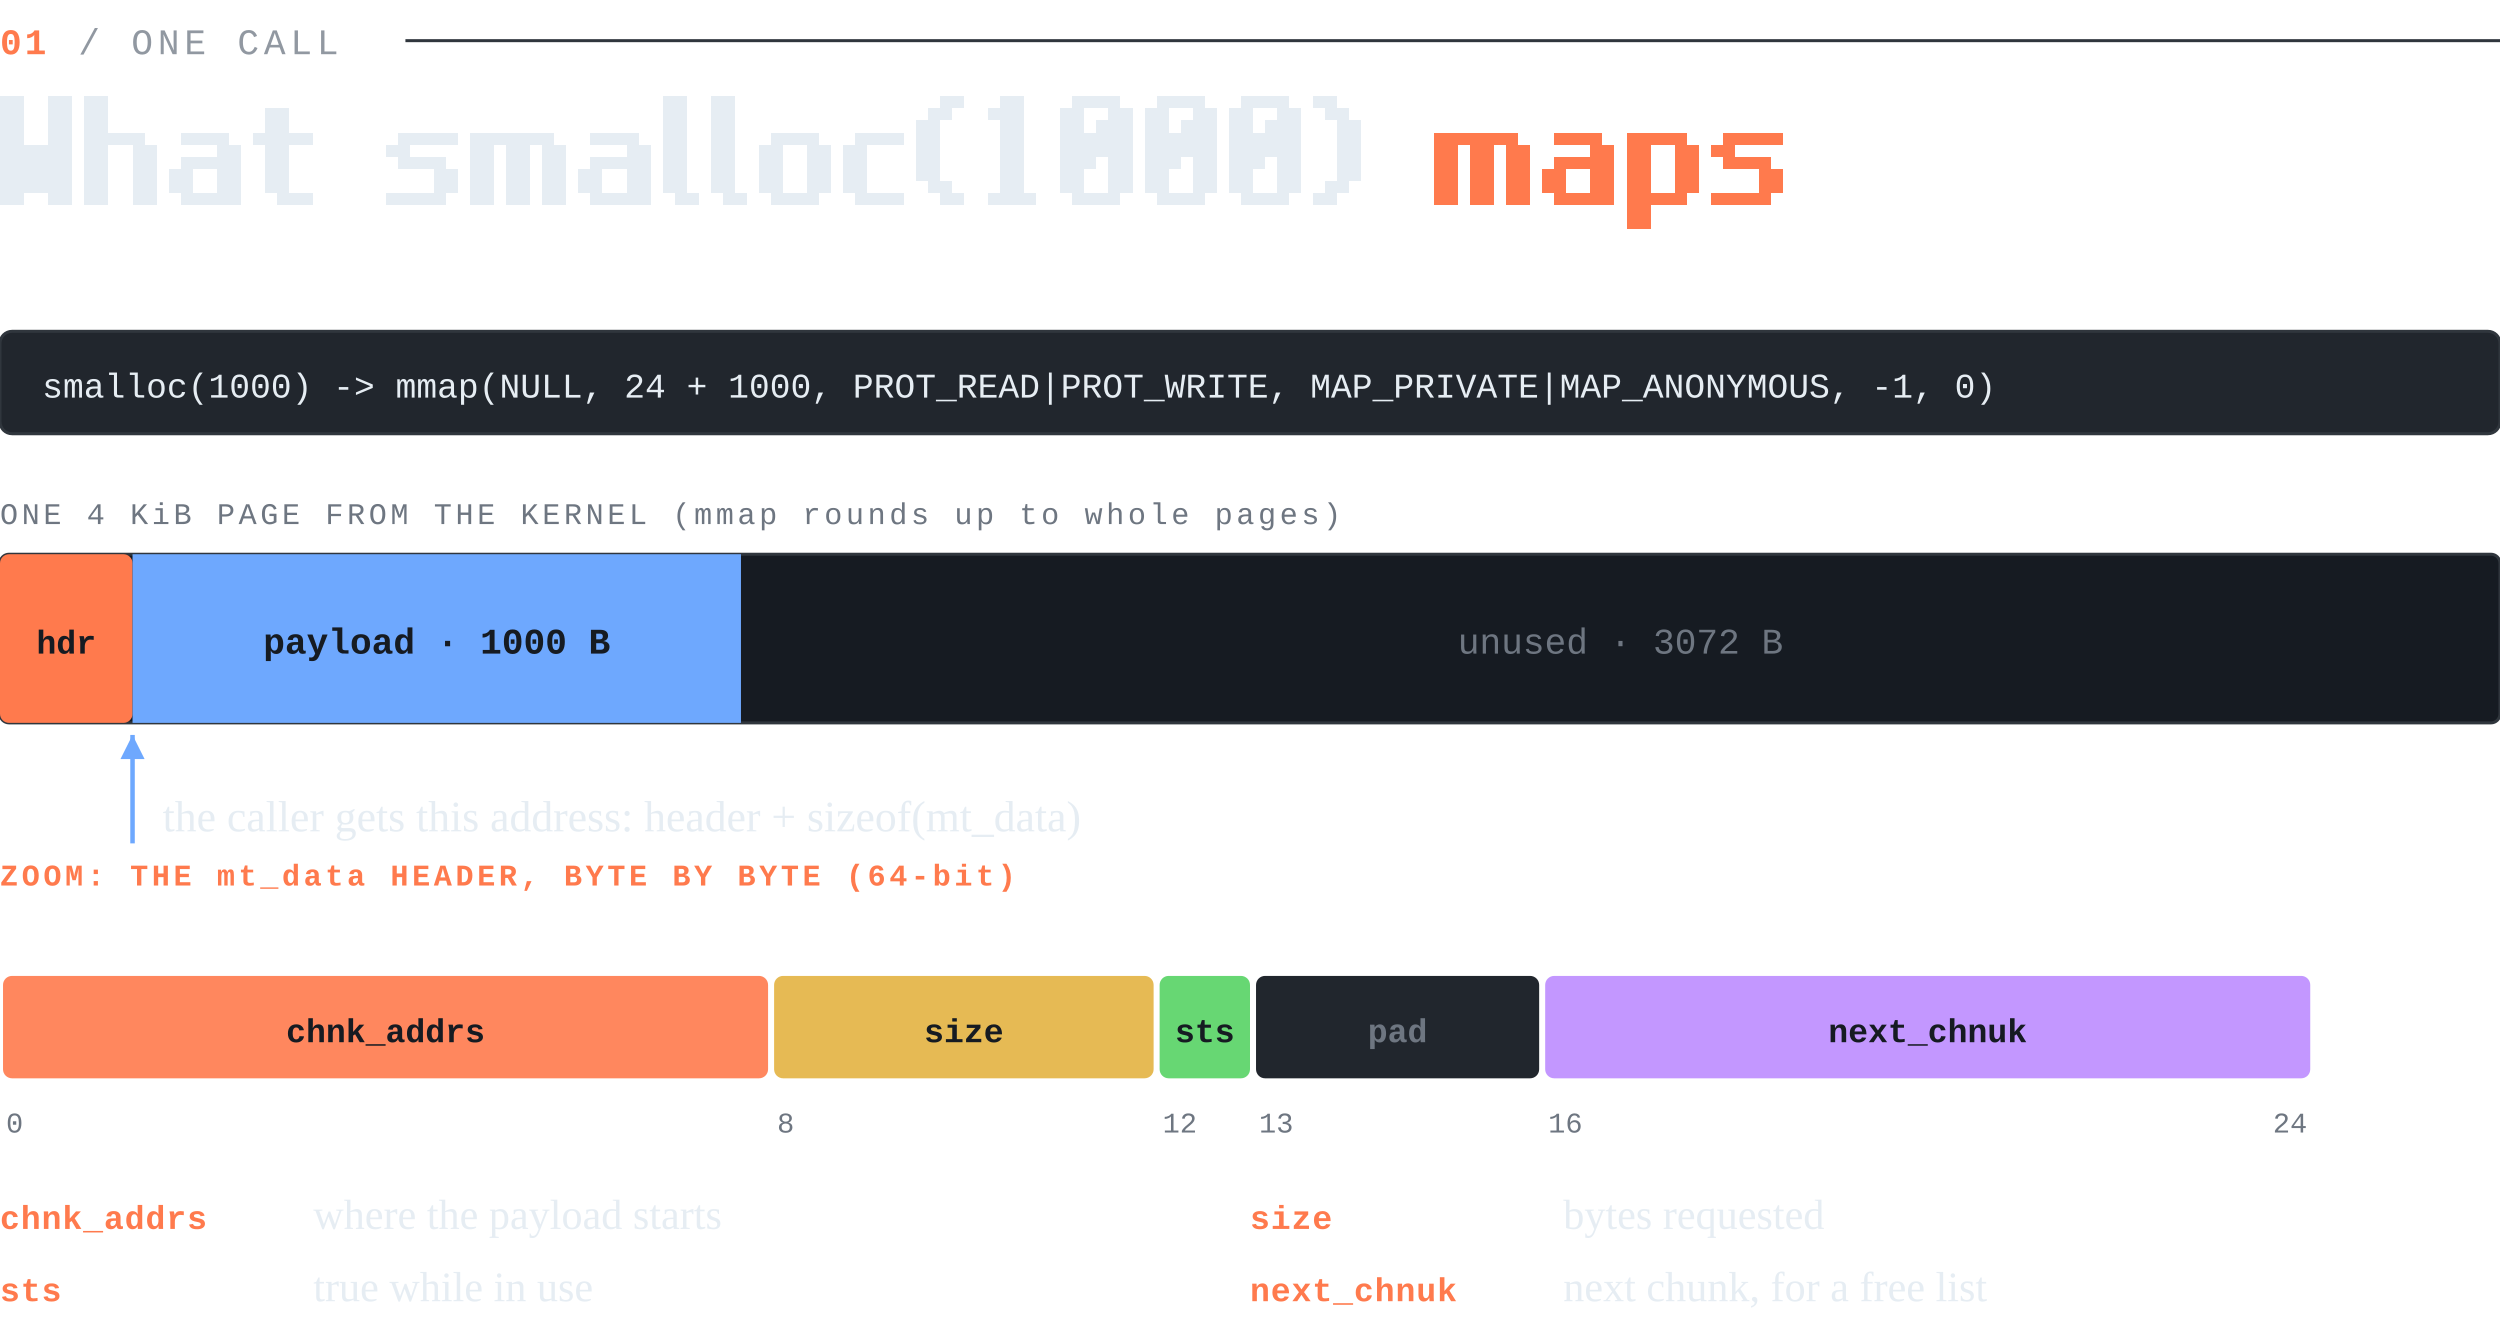
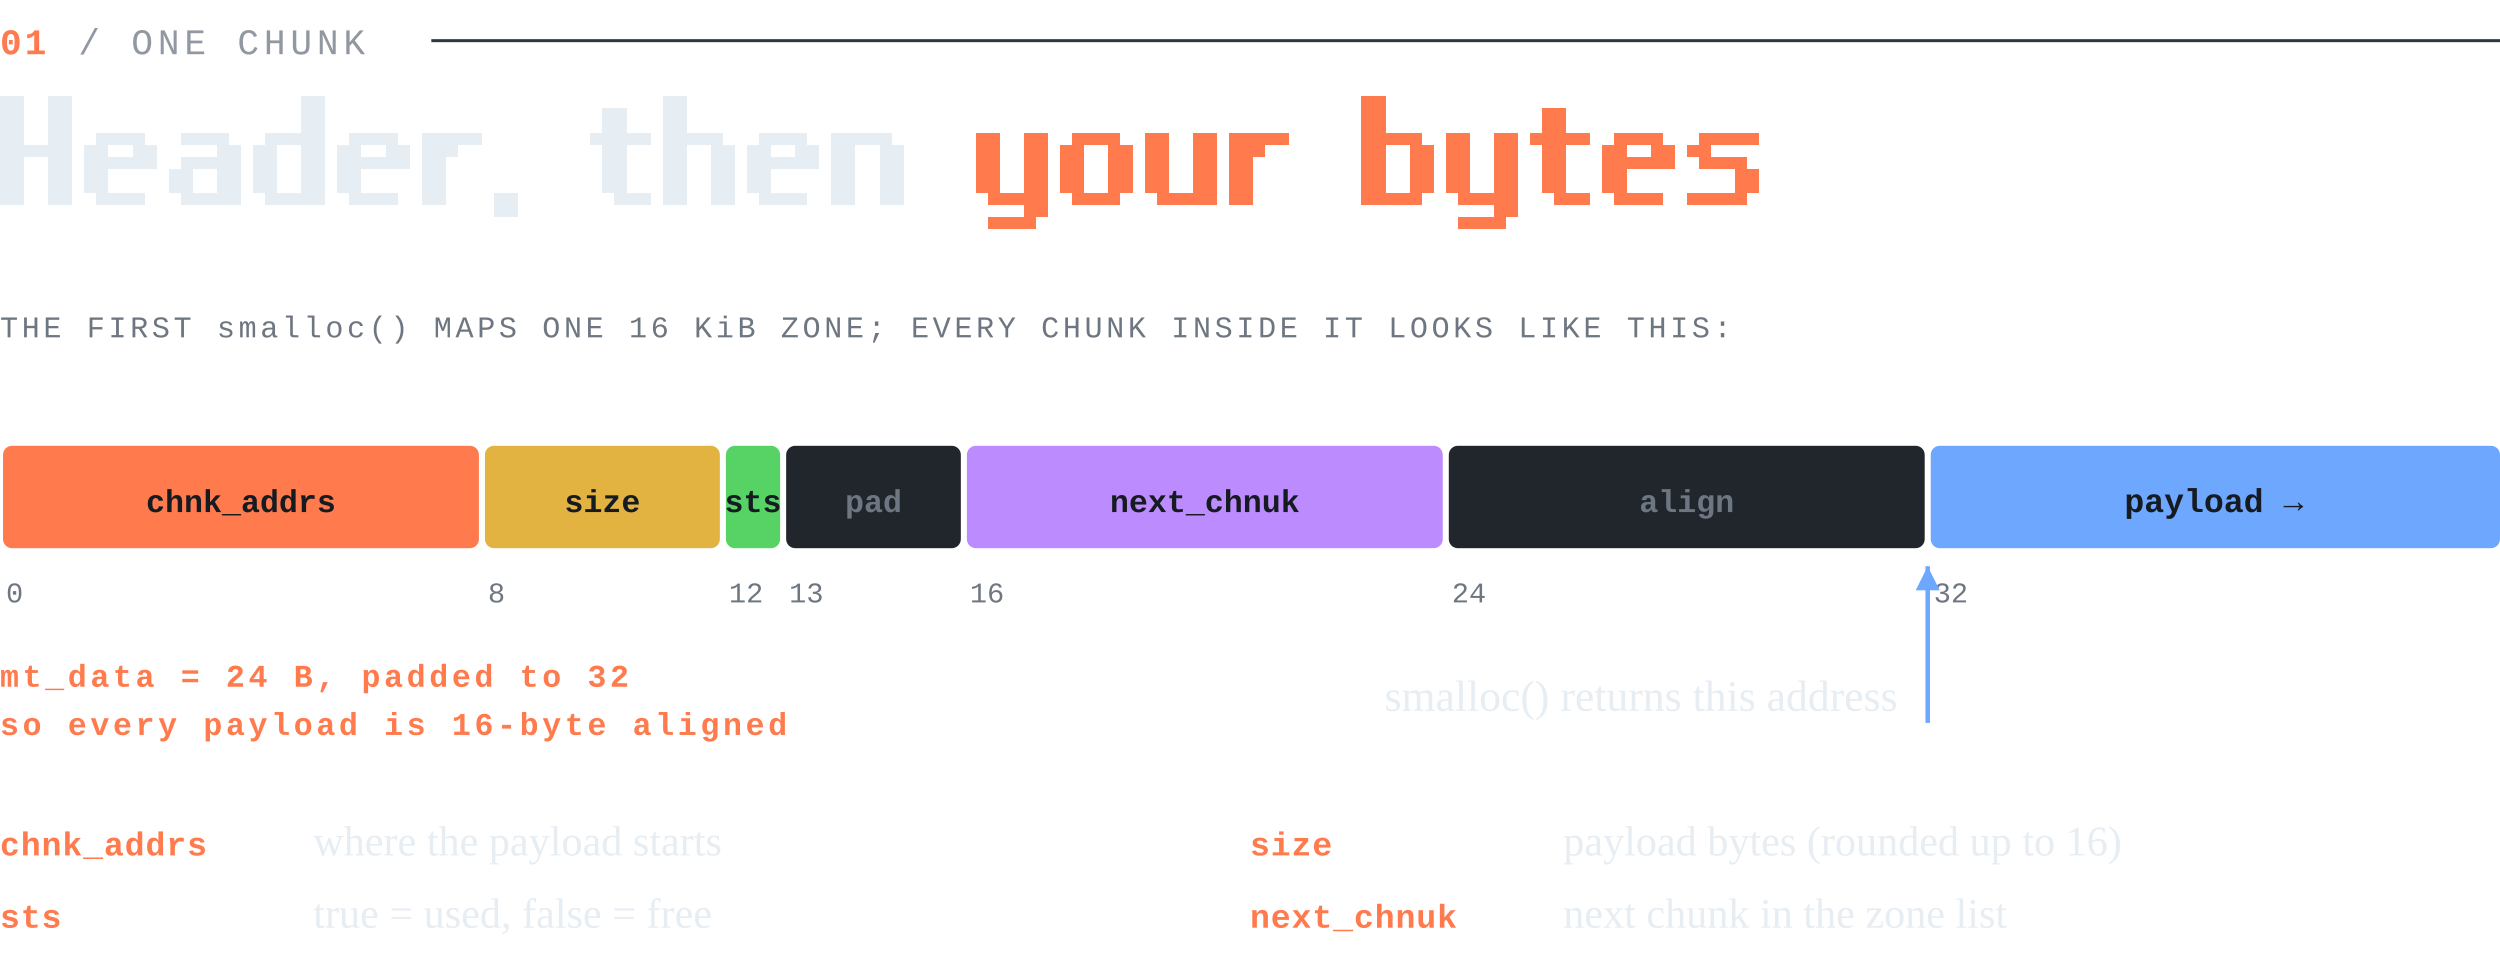
- <svg xmlns="http://www.w3.org/2000/svg" width="830" height="442" viewBox="0 0 830 442">
+ <svg xmlns="http://www.w3.org/2000/svg" width="830" height="318" viewBox="0 0 830 318">
  <text x="0" y="18" font-family="ui-monospace, SFMono-Regular, Menlo, Consolas, 'Liberation Mono', monospace" font-size="12" fill="#ff7a4d" text-anchor="start" font-weight="700" letter-spacing="1">01</text>
-   <text x="26" y="18" font-family="ui-monospace, SFMono-Regular, Menlo, Consolas, 'Liberation Mono', monospace" font-size="12" fill="#9198a1" text-anchor="start" letter-spacing="1.6">/  ONE CALL</text>
-   <rect x="134.6" y="13" width="695.4" height="1" fill="#30363d" />
+   <text x="26" y="18" font-family="ui-monospace, SFMono-Regular, Menlo, Consolas, 'Liberation Mono', monospace" font-size="12" fill="#9198a1" text-anchor="start" letter-spacing="1.6">/  ONE CHUNK</text>
+   <rect x="143.2" y="13" width="686.8" height="1" fill="#30363d" />
  <g shape-rendering="crispEdges">
    <rect x="0" y="32" width="8" height="4" fill="#e6edf3" />
    <rect x="16" y="32" width="8" height="4" fill="#e6edf3" />
    <rect x="0" y="36" width="8" height="4" fill="#e6edf3" />
    <rect x="16" y="36" width="8" height="4" fill="#e6edf3" />
    <rect x="0" y="40" width="8" height="4" fill="#e6edf3" />
    <rect x="16" y="40" width="8" height="4" fill="#e6edf3" />
    <rect x="0" y="44" width="8" height="4" fill="#e6edf3" />
    <rect x="16" y="44" width="8" height="4" fill="#e6edf3" />
    <rect x="0" y="48" width="24" height="4" fill="#e6edf3" />
-     <rect x="0" y="52" width="24" height="4" fill="#e6edf3" />
-     <rect x="0" y="56" width="24" height="4" fill="#e6edf3" />
-     <rect x="0" y="60" width="24" height="4" fill="#e6edf3" />
+     <rect x="0" y="52" width="8" height="4" fill="#e6edf3" />
+     <rect x="16" y="52" width="8" height="4" fill="#e6edf3" />
+     <rect x="0" y="56" width="8" height="4" fill="#e6edf3" />
+     <rect x="16" y="56" width="8" height="4" fill="#e6edf3" />
+     <rect x="0" y="60" width="8" height="4" fill="#e6edf3" />
+     <rect x="16" y="60" width="8" height="4" fill="#e6edf3" />
    <rect x="0" y="64" width="8" height="4" fill="#e6edf3" />
    <rect x="16" y="64" width="8" height="4" fill="#e6edf3" />
-     <rect x="28" y="32" width="8" height="4" fill="#e6edf3" />
-     <rect x="28" y="36" width="8" height="4" fill="#e6edf3" />
-     <rect x="28" y="40" width="8" height="4" fill="#e6edf3" />
-     <rect x="28" y="44" width="20" height="4" fill="#e6edf3" />
+     <rect x="32" y="44" width="16" height="4" fill="#e6edf3" />
    <rect x="28" y="48" width="8" height="4" fill="#e6edf3" />
    <rect x="44" y="48" width="8" height="4" fill="#e6edf3" />
-     <rect x="28" y="52" width="8" height="4" fill="#e6edf3" />
-     <rect x="44" y="52" width="8" height="4" fill="#e6edf3" />
+     <rect x="28" y="52" width="24" height="4" fill="#e6edf3" />
    <rect x="28" y="56" width="8" height="4" fill="#e6edf3" />
-     <rect x="44" y="56" width="8" height="4" fill="#e6edf3" />
    <rect x="28" y="60" width="8" height="4" fill="#e6edf3" />
-     <rect x="44" y="60" width="8" height="4" fill="#e6edf3" />
-     <rect x="28" y="64" width="8" height="4" fill="#e6edf3" />
-     <rect x="44" y="64" width="8" height="4" fill="#e6edf3" />
+     <rect x="32" y="64" width="16" height="4" fill="#e6edf3" />
    <rect x="60" y="44" width="16" height="4" fill="#e6edf3" />
    <rect x="72" y="48" width="8" height="4" fill="#e6edf3" />
    <rect x="60" y="52" width="20" height="4" fill="#e6edf3" />
    <rect x="56" y="56" width="8" height="4" fill="#e6edf3" />
    <rect x="72" y="56" width="8" height="4" fill="#e6edf3" />
    <rect x="56" y="60" width="8" height="4" fill="#e6edf3" />
    <rect x="72" y="60" width="8" height="4" fill="#e6edf3" />
    <rect x="60" y="64" width="20" height="4" fill="#e6edf3" />
-     <rect x="88" y="36" width="8" height="4" fill="#e6edf3" />
-     <rect x="88" y="40" width="8" height="4" fill="#e6edf3" />
-     <rect x="84" y="44" width="20" height="4" fill="#e6edf3" />
-     <rect x="88" y="48" width="8" height="4" fill="#e6edf3" />
-     <rect x="88" y="52" width="8" height="4" fill="#e6edf3" />
-     <rect x="88" y="56" width="8" height="4" fill="#e6edf3" />
-     <rect x="88" y="60" width="8" height="4" fill="#e6edf3" />
-     <rect x="92" y="64" width="12" height="4" fill="#e6edf3" />
-     <rect x="132" y="44" width="20" height="4" fill="#e6edf3" />
+     <rect x="100" y="32" width="8" height="4" fill="#e6edf3" />
+     <rect x="100" y="36" width="8" height="4" fill="#e6edf3" />
+     <rect x="100" y="40" width="8" height="4" fill="#e6edf3" />
+     <rect x="88" y="44" width="20" height="4" fill="#e6edf3" />
+     <rect x="84" y="48" width="8" height="4" fill="#e6edf3" />
+     <rect x="100" y="48" width="8" height="4" fill="#e6edf3" />
+     <rect x="84" y="52" width="8" height="4" fill="#e6edf3" />
+     <rect x="100" y="52" width="8" height="4" fill="#e6edf3" />
+     <rect x="84" y="56" width="8" height="4" fill="#e6edf3" />
+     <rect x="100" y="56" width="8" height="4" fill="#e6edf3" />
+     <rect x="84" y="60" width="8" height="4" fill="#e6edf3" />
+     <rect x="100" y="60" width="8" height="4" fill="#e6edf3" />
+     <rect x="88" y="64" width="20" height="4" fill="#e6edf3" />
+     <rect x="116" y="44" width="16" height="4" fill="#e6edf3" />
+     <rect x="112" y="48" width="8" height="4" fill="#e6edf3" />
    <rect x="128" y="48" width="8" height="4" fill="#e6edf3" />
-     <rect x="132" y="52" width="16" height="4" fill="#e6edf3" />
-     <rect x="144" y="56" width="8" height="4" fill="#e6edf3" />
-     <rect x="144" y="60" width="8" height="4" fill="#e6edf3" />
-     <rect x="128" y="64" width="20" height="4" fill="#e6edf3" />
-     <rect x="156" y="44" width="28" height="4" fill="#e6edf3" />
-     <rect x="156" y="48" width="8" height="4" fill="#e6edf3" />
-     <rect x="168" y="48" width="8" height="4" fill="#e6edf3" />
-     <rect x="180" y="48" width="8" height="4" fill="#e6edf3" />
-     <rect x="156" y="52" width="8" height="4" fill="#e6edf3" />
-     <rect x="168" y="52" width="8" height="4" fill="#e6edf3" />
-     <rect x="180" y="52" width="8" height="4" fill="#e6edf3" />
-     <rect x="156" y="56" width="8" height="4" fill="#e6edf3" />
-     <rect x="168" y="56" width="8" height="4" fill="#e6edf3" />
-     <rect x="180" y="56" width="8" height="4" fill="#e6edf3" />
-     <rect x="156" y="60" width="8" height="4" fill="#e6edf3" />
-     <rect x="168" y="60" width="8" height="4" fill="#e6edf3" />
-     <rect x="180" y="60" width="8" height="4" fill="#e6edf3" />
-     <rect x="156" y="64" width="8" height="4" fill="#e6edf3" />
-     <rect x="168" y="64" width="8" height="4" fill="#e6edf3" />
-     <rect x="180" y="64" width="8" height="4" fill="#e6edf3" />
-     <rect x="196" y="44" width="16" height="4" fill="#e6edf3" />
-     <rect x="208" y="48" width="8" height="4" fill="#e6edf3" />
-     <rect x="196" y="52" width="20" height="4" fill="#e6edf3" />
-     <rect x="192" y="56" width="8" height="4" fill="#e6edf3" />
-     <rect x="208" y="56" width="8" height="4" fill="#e6edf3" />
-     <rect x="192" y="60" width="8" height="4" fill="#e6edf3" />
-     <rect x="208" y="60" width="8" height="4" fill="#e6edf3" />
-     <rect x="196" y="64" width="20" height="4" fill="#e6edf3" />
+     <rect x="112" y="52" width="24" height="4" fill="#e6edf3" />
+     <rect x="112" y="56" width="8" height="4" fill="#e6edf3" />
+     <rect x="112" y="60" width="8" height="4" fill="#e6edf3" />
+     <rect x="116" y="64" width="16" height="4" fill="#e6edf3" />
+     <rect x="140" y="44" width="20" height="4" fill="#e6edf3" />
+     <rect x="140" y="48" width="12" height="4" fill="#e6edf3" />
+     <rect x="140" y="52" width="8" height="4" fill="#e6edf3" />
+     <rect x="140" y="56" width="8" height="4" fill="#e6edf3" />
+     <rect x="140" y="60" width="8" height="4" fill="#e6edf3" />
+     <rect x="140" y="64" width="8" height="4" fill="#e6edf3" />
+     <rect x="164" y="64" width="8" height="4" fill="#e6edf3" />
+     <rect x="164" y="68" width="8" height="4" fill="#e6edf3" />
+     <rect x="200" y="36" width="8" height="4" fill="#e6edf3" />
+     <rect x="200" y="40" width="8" height="4" fill="#e6edf3" />
+     <rect x="196" y="44" width="20" height="4" fill="#e6edf3" />
+     <rect x="200" y="48" width="8" height="4" fill="#e6edf3" />
+     <rect x="200" y="52" width="8" height="4" fill="#e6edf3" />
+     <rect x="200" y="56" width="8" height="4" fill="#e6edf3" />
+     <rect x="200" y="60" width="8" height="4" fill="#e6edf3" />
+     <rect x="204" y="64" width="12" height="4" fill="#e6edf3" />
    <rect x="220" y="32" width="8" height="4" fill="#e6edf3" />
    <rect x="220" y="36" width="8" height="4" fill="#e6edf3" />
    <rect x="220" y="40" width="8" height="4" fill="#e6edf3" />
-     <rect x="220" y="44" width="8" height="4" fill="#e6edf3" />
+     <rect x="220" y="44" width="20" height="4" fill="#e6edf3" />
    <rect x="220" y="48" width="8" height="4" fill="#e6edf3" />
+     <rect x="236" y="48" width="8" height="4" fill="#e6edf3" />
    <rect x="220" y="52" width="8" height="4" fill="#e6edf3" />
+     <rect x="236" y="52" width="8" height="4" fill="#e6edf3" />
    <rect x="220" y="56" width="8" height="4" fill="#e6edf3" />
+     <rect x="236" y="56" width="8" height="4" fill="#e6edf3" />
    <rect x="220" y="60" width="8" height="4" fill="#e6edf3" />
-     <rect x="224" y="64" width="8" height="4" fill="#e6edf3" />
-     <rect x="236" y="32" width="8" height="4" fill="#e6edf3" />
-     <rect x="236" y="36" width="8" height="4" fill="#e6edf3" />
-     <rect x="236" y="40" width="8" height="4" fill="#e6edf3" />
-     <rect x="236" y="44" width="8" height="4" fill="#e6edf3" />
-     <rect x="236" y="48" width="8" height="4" fill="#e6edf3" />
-     <rect x="236" y="52" width="8" height="4" fill="#e6edf3" />
-     <rect x="236" y="56" width="8" height="4" fill="#e6edf3" />
    <rect x="236" y="60" width="8" height="4" fill="#e6edf3" />
-     <rect x="240" y="64" width="8" height="4" fill="#e6edf3" />
-     <rect x="256" y="44" width="16" height="4" fill="#e6edf3" />
-     <rect x="252" y="48" width="8" height="4" fill="#e6edf3" />
-     <rect x="268" y="48" width="8" height="4" fill="#e6edf3" />
-     <rect x="252" y="52" width="8" height="4" fill="#e6edf3" />
-     <rect x="268" y="52" width="8" height="4" fill="#e6edf3" />
-     <rect x="252" y="56" width="8" height="4" fill="#e6edf3" />
-     <rect x="268" y="56" width="8" height="4" fill="#e6edf3" />
-     <rect x="252" y="60" width="8" height="4" fill="#e6edf3" />
-     <rect x="268" y="60" width="8" height="4" fill="#e6edf3" />
-     <rect x="256" y="64" width="16" height="4" fill="#e6edf3" />
-     <rect x="284" y="44" width="16" height="4" fill="#e6edf3" />
-     <rect x="280" y="48" width="8" height="4" fill="#e6edf3" />
-     <rect x="280" y="52" width="8" height="4" fill="#e6edf3" />
-     <rect x="280" y="56" width="8" height="4" fill="#e6edf3" />
-     <rect x="280" y="60" width="8" height="4" fill="#e6edf3" />
-     <rect x="284" y="64" width="16" height="4" fill="#e6edf3" />
-     <rect x="312" y="32" width="8" height="4" fill="#e6edf3" />
-     <rect x="308" y="36" width="8" height="4" fill="#e6edf3" />
-     <rect x="304" y="40" width="8" height="4" fill="#e6edf3" />
-     <rect x="304" y="44" width="8" height="4" fill="#e6edf3" />
-     <rect x="304" y="48" width="8" height="4" fill="#e6edf3" />
-     <rect x="304" y="52" width="8" height="4" fill="#e6edf3" />
-     <rect x="304" y="56" width="8" height="4" fill="#e6edf3" />
-     <rect x="308" y="60" width="8" height="4" fill="#e6edf3" />
-     <rect x="312" y="64" width="8" height="4" fill="#e6edf3" />
-     <rect x="332" y="32" width="8" height="4" fill="#e6edf3" />
-     <rect x="328" y="36" width="12" height="4" fill="#e6edf3" />
-     <rect x="332" y="40" width="8" height="4" fill="#e6edf3" />
-     <rect x="332" y="44" width="8" height="4" fill="#e6edf3" />
-     <rect x="332" y="48" width="8" height="4" fill="#e6edf3" />
-     <rect x="332" y="52" width="8" height="4" fill="#e6edf3" />
-     <rect x="332" y="56" width="8" height="4" fill="#e6edf3" />
-     <rect x="332" y="60" width="8" height="4" fill="#e6edf3" />
-     <rect x="328" y="64" width="16" height="4" fill="#e6edf3" />
-     <rect x="356" y="32" width="16" height="4" fill="#e6edf3" />
-     <rect x="352" y="36" width="8" height="4" fill="#e6edf3" />
-     <rect x="368" y="36" width="8" height="4" fill="#e6edf3" />
-     <rect x="352" y="40" width="8" height="4" fill="#e6edf3" />
-     <rect x="364" y="40" width="12" height="4" fill="#e6edf3" />
-     <rect x="352" y="44" width="24" height="4" fill="#e6edf3" />
-     <rect x="352" y="48" width="24" height="4" fill="#e6edf3" />
-     <rect x="352" y="52" width="12" height="4" fill="#e6edf3" />
-     <rect x="368" y="52" width="8" height="4" fill="#e6edf3" />
-     <rect x="352" y="56" width="8" height="4" fill="#e6edf3" />
-     <rect x="368" y="56" width="8" height="4" fill="#e6edf3" />
-     <rect x="352" y="60" width="8" height="4" fill="#e6edf3" />
-     <rect x="368" y="60" width="8" height="4" fill="#e6edf3" />
-     <rect x="356" y="64" width="16" height="4" fill="#e6edf3" />
-     <rect x="384" y="32" width="16" height="4" fill="#e6edf3" />
-     <rect x="380" y="36" width="8" height="4" fill="#e6edf3" />
-     <rect x="396" y="36" width="8" height="4" fill="#e6edf3" />
-     <rect x="380" y="40" width="8" height="4" fill="#e6edf3" />
-     <rect x="392" y="40" width="12" height="4" fill="#e6edf3" />
-     <rect x="380" y="44" width="24" height="4" fill="#e6edf3" />
-     <rect x="380" y="48" width="24" height="4" fill="#e6edf3" />
-     <rect x="380" y="52" width="12" height="4" fill="#e6edf3" />
-     <rect x="396" y="52" width="8" height="4" fill="#e6edf3" />
-     <rect x="380" y="56" width="8" height="4" fill="#e6edf3" />
-     <rect x="396" y="56" width="8" height="4" fill="#e6edf3" />
-     <rect x="380" y="60" width="8" height="4" fill="#e6edf3" />
-     <rect x="396" y="60" width="8" height="4" fill="#e6edf3" />
-     <rect x="384" y="64" width="16" height="4" fill="#e6edf3" />
-     <rect x="412" y="32" width="16" height="4" fill="#e6edf3" />
-     <rect x="408" y="36" width="8" height="4" fill="#e6edf3" />
-     <rect x="424" y="36" width="8" height="4" fill="#e6edf3" />
-     <rect x="408" y="40" width="8" height="4" fill="#e6edf3" />
-     <rect x="420" y="40" width="12" height="4" fill="#e6edf3" />
-     <rect x="408" y="44" width="24" height="4" fill="#e6edf3" />
-     <rect x="408" y="48" width="24" height="4" fill="#e6edf3" />
-     <rect x="408" y="52" width="12" height="4" fill="#e6edf3" />
-     <rect x="424" y="52" width="8" height="4" fill="#e6edf3" />
-     <rect x="408" y="56" width="8" height="4" fill="#e6edf3" />
-     <rect x="424" y="56" width="8" height="4" fill="#e6edf3" />
-     <rect x="408" y="60" width="8" height="4" fill="#e6edf3" />
-     <rect x="424" y="60" width="8" height="4" fill="#e6edf3" />
-     <rect x="412" y="64" width="16" height="4" fill="#e6edf3" />
-     <rect x="436" y="32" width="8" height="4" fill="#e6edf3" />
-     <rect x="440" y="36" width="8" height="4" fill="#e6edf3" />
-     <rect x="444" y="40" width="8" height="4" fill="#e6edf3" />
-     <rect x="444" y="44" width="8" height="4" fill="#e6edf3" />
-     <rect x="444" y="48" width="8" height="4" fill="#e6edf3" />
-     <rect x="444" y="52" width="8" height="4" fill="#e6edf3" />
-     <rect x="444" y="56" width="8" height="4" fill="#e6edf3" />
-     <rect x="440" y="60" width="8" height="4" fill="#e6edf3" />
-     <rect x="436" y="64" width="8" height="4" fill="#e6edf3" />
-     <rect x="476" y="44" width="28" height="4" fill="#ff7a4d" />
-     <rect x="476" y="48" width="8" height="4" fill="#ff7a4d" />
-     <rect x="488" y="48" width="8" height="4" fill="#ff7a4d" />
-     <rect x="500" y="48" width="8" height="4" fill="#ff7a4d" />
-     <rect x="476" y="52" width="8" height="4" fill="#ff7a4d" />
-     <rect x="488" y="52" width="8" height="4" fill="#ff7a4d" />
-     <rect x="500" y="52" width="8" height="4" fill="#ff7a4d" />
-     <rect x="476" y="56" width="8" height="4" fill="#ff7a4d" />
-     <rect x="488" y="56" width="8" height="4" fill="#ff7a4d" />
-     <rect x="500" y="56" width="8" height="4" fill="#ff7a4d" />
-     <rect x="476" y="60" width="8" height="4" fill="#ff7a4d" />
-     <rect x="488" y="60" width="8" height="4" fill="#ff7a4d" />
-     <rect x="500" y="60" width="8" height="4" fill="#ff7a4d" />
-     <rect x="476" y="64" width="8" height="4" fill="#ff7a4d" />
-     <rect x="488" y="64" width="8" height="4" fill="#ff7a4d" />
-     <rect x="500" y="64" width="8" height="4" fill="#ff7a4d" />
-     <rect x="516" y="44" width="16" height="4" fill="#ff7a4d" />
-     <rect x="528" y="48" width="8" height="4" fill="#ff7a4d" />
-     <rect x="516" y="52" width="20" height="4" fill="#ff7a4d" />
+     <rect x="220" y="64" width="8" height="4" fill="#e6edf3" />
+     <rect x="236" y="64" width="8" height="4" fill="#e6edf3" />
+     <rect x="252" y="44" width="16" height="4" fill="#e6edf3" />
+     <rect x="248" y="48" width="8" height="4" fill="#e6edf3" />
+     <rect x="264" y="48" width="8" height="4" fill="#e6edf3" />
+     <rect x="248" y="52" width="24" height="4" fill="#e6edf3" />
+     <rect x="248" y="56" width="8" height="4" fill="#e6edf3" />
+     <rect x="248" y="60" width="8" height="4" fill="#e6edf3" />
+     <rect x="252" y="64" width="16" height="4" fill="#e6edf3" />
+     <rect x="276" y="44" width="20" height="4" fill="#e6edf3" />
+     <rect x="276" y="48" width="8" height="4" fill="#e6edf3" />
+     <rect x="292" y="48" width="8" height="4" fill="#e6edf3" />
+     <rect x="276" y="52" width="8" height="4" fill="#e6edf3" />
+     <rect x="292" y="52" width="8" height="4" fill="#e6edf3" />
+     <rect x="276" y="56" width="8" height="4" fill="#e6edf3" />
+     <rect x="292" y="56" width="8" height="4" fill="#e6edf3" />
+     <rect x="276" y="60" width="8" height="4" fill="#e6edf3" />
+     <rect x="292" y="60" width="8" height="4" fill="#e6edf3" />
+     <rect x="276" y="64" width="8" height="4" fill="#e6edf3" />
+     <rect x="292" y="64" width="8" height="4" fill="#e6edf3" />
+     <rect x="324" y="44" width="8" height="4" fill="#ff7a4d" />
+     <rect x="340" y="44" width="8" height="4" fill="#ff7a4d" />
+     <rect x="324" y="48" width="8" height="4" fill="#ff7a4d" />
+     <rect x="340" y="48" width="8" height="4" fill="#ff7a4d" />
+     <rect x="324" y="52" width="8" height="4" fill="#ff7a4d" />
+     <rect x="340" y="52" width="8" height="4" fill="#ff7a4d" />
+     <rect x="324" y="56" width="8" height="4" fill="#ff7a4d" />
+     <rect x="340" y="56" width="8" height="4" fill="#ff7a4d" />
+     <rect x="324" y="60" width="8" height="4" fill="#ff7a4d" />
+     <rect x="340" y="60" width="8" height="4" fill="#ff7a4d" />
+     <rect x="328" y="64" width="20" height="4" fill="#ff7a4d" />
+     <rect x="340" y="68" width="8" height="4" fill="#ff7a4d" />
+     <rect x="328" y="72" width="16" height="4" fill="#ff7a4d" />
+     <rect x="356" y="44" width="16" height="4" fill="#ff7a4d" />
+     <rect x="352" y="48" width="8" height="4" fill="#ff7a4d" />
+     <rect x="368" y="48" width="8" height="4" fill="#ff7a4d" />
+     <rect x="352" y="52" width="8" height="4" fill="#ff7a4d" />
+     <rect x="368" y="52" width="8" height="4" fill="#ff7a4d" />
+     <rect x="352" y="56" width="8" height="4" fill="#ff7a4d" />
+     <rect x="368" y="56" width="8" height="4" fill="#ff7a4d" />
+     <rect x="352" y="60" width="8" height="4" fill="#ff7a4d" />
+     <rect x="368" y="60" width="8" height="4" fill="#ff7a4d" />
+     <rect x="356" y="64" width="16" height="4" fill="#ff7a4d" />
+     <rect x="380" y="44" width="8" height="4" fill="#ff7a4d" />
+     <rect x="396" y="44" width="8" height="4" fill="#ff7a4d" />
+     <rect x="380" y="48" width="8" height="4" fill="#ff7a4d" />
+     <rect x="396" y="48" width="8" height="4" fill="#ff7a4d" />
+     <rect x="380" y="52" width="8" height="4" fill="#ff7a4d" />
+     <rect x="396" y="52" width="8" height="4" fill="#ff7a4d" />
+     <rect x="380" y="56" width="8" height="4" fill="#ff7a4d" />
+     <rect x="396" y="56" width="8" height="4" fill="#ff7a4d" />
+     <rect x="380" y="60" width="8" height="4" fill="#ff7a4d" />
+     <rect x="396" y="60" width="8" height="4" fill="#ff7a4d" />
+     <rect x="384" y="64" width="20" height="4" fill="#ff7a4d" />
+     <rect x="408" y="44" width="20" height="4" fill="#ff7a4d" />
+     <rect x="408" y="48" width="12" height="4" fill="#ff7a4d" />
+     <rect x="408" y="52" width="8" height="4" fill="#ff7a4d" />
+     <rect x="408" y="56" width="8" height="4" fill="#ff7a4d" />
+     <rect x="408" y="60" width="8" height="4" fill="#ff7a4d" />
+     <rect x="408" y="64" width="8" height="4" fill="#ff7a4d" />
+     <rect x="452" y="32" width="8" height="4" fill="#ff7a4d" />
+     <rect x="452" y="36" width="8" height="4" fill="#ff7a4d" />
+     <rect x="452" y="40" width="8" height="4" fill="#ff7a4d" />
+     <rect x="452" y="44" width="20" height="4" fill="#ff7a4d" />
+     <rect x="452" y="48" width="8" height="4" fill="#ff7a4d" />
+     <rect x="468" y="48" width="8" height="4" fill="#ff7a4d" />
+     <rect x="452" y="52" width="8" height="4" fill="#ff7a4d" />
+     <rect x="468" y="52" width="8" height="4" fill="#ff7a4d" />
+     <rect x="452" y="56" width="8" height="4" fill="#ff7a4d" />
+     <rect x="468" y="56" width="8" height="4" fill="#ff7a4d" />
+     <rect x="452" y="60" width="8" height="4" fill="#ff7a4d" />
+     <rect x="468" y="60" width="8" height="4" fill="#ff7a4d" />
+     <rect x="452" y="64" width="20" height="4" fill="#ff7a4d" />
+     <rect x="480" y="44" width="8" height="4" fill="#ff7a4d" />
+     <rect x="496" y="44" width="8" height="4" fill="#ff7a4d" />
+     <rect x="480" y="48" width="8" height="4" fill="#ff7a4d" />
+     <rect x="496" y="48" width="8" height="4" fill="#ff7a4d" />
+     <rect x="480" y="52" width="8" height="4" fill="#ff7a4d" />
+     <rect x="496" y="52" width="8" height="4" fill="#ff7a4d" />
+     <rect x="480" y="56" width="8" height="4" fill="#ff7a4d" />
+     <rect x="496" y="56" width="8" height="4" fill="#ff7a4d" />
+     <rect x="480" y="60" width="8" height="4" fill="#ff7a4d" />
+     <rect x="496" y="60" width="8" height="4" fill="#ff7a4d" />
+     <rect x="484" y="64" width="20" height="4" fill="#ff7a4d" />
+     <rect x="496" y="68" width="8" height="4" fill="#ff7a4d" />
+     <rect x="484" y="72" width="16" height="4" fill="#ff7a4d" />
+     <rect x="512" y="36" width="8" height="4" fill="#ff7a4d" />
+     <rect x="512" y="40" width="8" height="4" fill="#ff7a4d" />
+     <rect x="508" y="44" width="20" height="4" fill="#ff7a4d" />
+     <rect x="512" y="48" width="8" height="4" fill="#ff7a4d" />
+     <rect x="512" y="52" width="8" height="4" fill="#ff7a4d" />
    <rect x="512" y="56" width="8" height="4" fill="#ff7a4d" />
-     <rect x="528" y="56" width="8" height="4" fill="#ff7a4d" />
    <rect x="512" y="60" width="8" height="4" fill="#ff7a4d" />
-     <rect x="528" y="60" width="8" height="4" fill="#ff7a4d" />
-     <rect x="516" y="64" width="20" height="4" fill="#ff7a4d" />
-     <rect x="540" y="44" width="20" height="4" fill="#ff7a4d" />
-     <rect x="540" y="48" width="8" height="4" fill="#ff7a4d" />
-     <rect x="556" y="48" width="8" height="4" fill="#ff7a4d" />
-     <rect x="540" y="52" width="8" height="4" fill="#ff7a4d" />
-     <rect x="556" y="52" width="8" height="4" fill="#ff7a4d" />
-     <rect x="540" y="56" width="8" height="4" fill="#ff7a4d" />
-     <rect x="556" y="56" width="8" height="4" fill="#ff7a4d" />
-     <rect x="540" y="60" width="8" height="4" fill="#ff7a4d" />
-     <rect x="556" y="60" width="8" height="4" fill="#ff7a4d" />
-     <rect x="540" y="64" width="20" height="4" fill="#ff7a4d" />
-     <rect x="540" y="68" width="8" height="4" fill="#ff7a4d" />
-     <rect x="540" y="72" width="8" height="4" fill="#ff7a4d" />
-     <rect x="572" y="44" width="20" height="4" fill="#ff7a4d" />
-     <rect x="568" y="48" width="8" height="4" fill="#ff7a4d" />
-     <rect x="572" y="52" width="16" height="4" fill="#ff7a4d" />
-     <rect x="584" y="56" width="8" height="4" fill="#ff7a4d" />
-     <rect x="584" y="60" width="8" height="4" fill="#ff7a4d" />
-     <rect x="568" y="64" width="20" height="4" fill="#ff7a4d" />
+     <rect x="516" y="64" width="12" height="4" fill="#ff7a4d" />
+     <rect x="536" y="44" width="16" height="4" fill="#ff7a4d" />
+     <rect x="532" y="48" width="8" height="4" fill="#ff7a4d" />
+     <rect x="548" y="48" width="8" height="4" fill="#ff7a4d" />
+     <rect x="532" y="52" width="24" height="4" fill="#ff7a4d" />
+     <rect x="532" y="56" width="8" height="4" fill="#ff7a4d" />
+     <rect x="532" y="60" width="8" height="4" fill="#ff7a4d" />
+     <rect x="536" y="64" width="16" height="4" fill="#ff7a4d" />
+     <rect x="564" y="44" width="20" height="4" fill="#ff7a4d" />
+     <rect x="560" y="48" width="8" height="4" fill="#ff7a4d" />
+     <rect x="564" y="52" width="16" height="4" fill="#ff7a4d" />
+     <rect x="576" y="56" width="8" height="4" fill="#ff7a4d" />
+     <rect x="576" y="60" width="8" height="4" fill="#ff7a4d" />
+     <rect x="560" y="64" width="20" height="4" fill="#ff7a4d" />
  </g>
-   <rect x="0" y="110" width="830" height="34" rx="4" fill="#21262d" stroke="#30363d" stroke-width="1" />
-   <text x="14" y="132" font-family="ui-monospace, SFMono-Regular, Menlo, Consolas, 'Liberation Mono', monospace" font-size="11.5" fill="#e6edf3" text-anchor="start" letter-spacing="0">smalloc(1000)  -&gt;  mmap(NULL, 24 + 1000, PROT_READ|PROT_WRITE, MAP_PRIVATE|MAP_ANONYMOUS, -1, 0)</text>
-   <text x="0" y="174" font-family="ui-monospace, SFMono-Regular, Menlo, Consolas, 'Liberation Mono', monospace" font-size="10" fill="#6e7681" text-anchor="start" letter-spacing="1.2">ONE 4 KiB PAGE FROM THE KERNEL (mmap rounds up to whole pages)</text>
-   <rect x="0" y="184" width="830" height="56" rx="3" fill="#161b22" stroke="#30363d" stroke-width="1" />
-   <rect x="0" y="184" width="44" height="56" fill="#ff7a4d" rx="3" />
-   <text x="22.0" y="217" font-family="ui-monospace, SFMono-Regular, Menlo, Consolas, 'Liberation Mono', monospace" font-size="11" fill="#161b22" text-anchor="middle" font-weight="700">hdr</text>
-   <rect x="44" y="184" width="202" height="56" fill="#6ea8fe" />
-   <text x="145.0" y="217" font-family="ui-monospace, SFMono-Regular, Menlo, Consolas, 'Liberation Mono', monospace" font-size="12" fill="#161b22" text-anchor="middle" font-weight="700">payload · 1000 B</text>
-   <text x="538.0" y="217" font-family="ui-monospace, SFMono-Regular, Menlo, Consolas, 'Liberation Mono', monospace" font-size="12" fill="#6e7681" text-anchor="middle">unused · 3072 B</text>
-   <polyline points="44,280 44,244" fill="none" stroke="#6ea8fe" stroke-width="1.5" />
-   <polygon points="44,244 40.0,252.0 48.0,252.0" fill="#6ea8fe" />
-   <text x="54" y="276" font-family="Georgia, 'Iowan Old Style', 'Times New Roman', serif" font-size="14.5" fill="#e6edf3" text-anchor="start">the caller gets this address: header + sizeof(mt_data)</text>
-   <rect x="1" y="324" width="254" height="34" fill="#ff7a4d" rx="3" opacity=".9" />
-   <text x="128.0" y="346" font-family="ui-monospace, SFMono-Regular, Menlo, Consolas, 'Liberation Mono', monospace" font-size="11" fill="#161b22" text-anchor="middle" font-weight="700">chnk_addrs</text>
-   <text x="2" y="376" font-family="ui-monospace, SFMono-Regular, Menlo, Consolas, 'Liberation Mono', monospace" font-size="9.5" fill="#6e7681" text-anchor="start" letter-spacing="0">0</text>
-   <rect x="257" y="324" width="126" height="34" fill="#e3b341" rx="3" opacity=".9" />
-   <text x="320.0" y="346" font-family="ui-monospace, SFMono-Regular, Menlo, Consolas, 'Liberation Mono', monospace" font-size="11" fill="#161b22" text-anchor="middle" font-weight="700">size</text>
-   <text x="258" y="376" font-family="ui-monospace, SFMono-Regular, Menlo, Consolas, 'Liberation Mono', monospace" font-size="9.5" fill="#6e7681" text-anchor="start" letter-spacing="0">8</text>
-   <rect x="385" y="324" width="30" height="34" fill="#56d364" rx="3" opacity=".9" />
-   <text x="400.0" y="346" font-family="ui-monospace, SFMono-Regular, Menlo, Consolas, 'Liberation Mono', monospace" font-size="11" fill="#161b22" text-anchor="middle" font-weight="700">sts</text>
-   <text x="386" y="376" font-family="ui-monospace, SFMono-Regular, Menlo, Consolas, 'Liberation Mono', monospace" font-size="9.5" fill="#6e7681" text-anchor="start" letter-spacing="0">12</text>
-   <rect x="417" y="324" width="94" height="34" fill="#21262d" rx="3" />
-   <text x="464.0" y="346" font-family="ui-monospace, SFMono-Regular, Menlo, Consolas, 'Liberation Mono', monospace" font-size="11" fill="#6e7681" text-anchor="middle" font-weight="700">pad</text>
-   <text x="418" y="376" font-family="ui-monospace, SFMono-Regular, Menlo, Consolas, 'Liberation Mono', monospace" font-size="9.5" fill="#6e7681" text-anchor="start" letter-spacing="0">13</text>
-   <rect x="513" y="324" width="254" height="34" fill="#bc8cff" rx="3" opacity=".9" />
-   <text x="640.0" y="346" font-family="ui-monospace, SFMono-Regular, Menlo, Consolas, 'Liberation Mono', monospace" font-size="11" fill="#161b22" text-anchor="middle" font-weight="700">next_chnuk</text>
-   <text x="514" y="376" font-family="ui-monospace, SFMono-Regular, Menlo, Consolas, 'Liberation Mono', monospace" font-size="9.5" fill="#6e7681" text-anchor="start" letter-spacing="0">16</text>
-   <text x="766" y="376" font-family="ui-monospace, SFMono-Regular, Menlo, Consolas, 'Liberation Mono', monospace" font-size="9.5" fill="#6e7681" text-anchor="end" letter-spacing="0">24</text>
-   <text x="0" y="294" font-family="ui-monospace, SFMono-Regular, Menlo, Consolas, 'Liberation Mono', monospace" font-size="10" fill="#ff7a4d" text-anchor="start" font-weight="700" letter-spacing="1.2">ZOOM: THE mt_data HEADER, BYTE BY BYTE (64-bit)</text>
-   <text x="0" y="408" font-family="ui-monospace, SFMono-Regular, Menlo, Consolas, 'Liberation Mono', monospace" font-size="11" fill="#ff7a4d" text-anchor="start" font-weight="700" letter-spacing="0.3">chnk_addrs</text>
-   <text x="104" y="408" font-family="Georgia, 'Iowan Old Style', 'Times New Roman', serif" font-size="14" fill="#e6edf3" text-anchor="start">where the payload starts</text>
-   <text x="415" y="408" font-family="ui-monospace, SFMono-Regular, Menlo, Consolas, 'Liberation Mono', monospace" font-size="11" fill="#ff7a4d" text-anchor="start" font-weight="700" letter-spacing="0.3">size</text>
-   <text x="519" y="408" font-family="Georgia, 'Iowan Old Style', 'Times New Roman', serif" font-size="14" fill="#e6edf3" text-anchor="start">bytes requested</text>
-   <text x="0" y="432" font-family="ui-monospace, SFMono-Regular, Menlo, Consolas, 'Liberation Mono', monospace" font-size="11" fill="#ff7a4d" text-anchor="start" font-weight="700" letter-spacing="0.3">sts</text>
-   <text x="104" y="432" font-family="Georgia, 'Iowan Old Style', 'Times New Roman', serif" font-size="14" fill="#e6edf3" text-anchor="start">true while in use</text>
-   <text x="415" y="432" font-family="ui-monospace, SFMono-Regular, Menlo, Consolas, 'Liberation Mono', monospace" font-size="11" fill="#ff7a4d" text-anchor="start" font-weight="700" letter-spacing="0.3">next_chnuk</text>
-   <text x="519" y="432" font-family="Georgia, 'Iowan Old Style', 'Times New Roman', serif" font-size="14" fill="#e6edf3" text-anchor="start">next chunk, for a free list</text>
+   <text x="0" y="112" font-family="ui-monospace, SFMono-Regular, Menlo, Consolas, 'Liberation Mono', monospace" font-size="10" fill="#6e7681" text-anchor="start" letter-spacing="1.2">THE FIRST smalloc() MAPS ONE 16 KiB ZONE; EVERY CHUNK INSIDE IT LOOKS LIKE THIS:</text>
+   <rect x="1" y="148" width="158" height="34" fill="#ff7a4d" rx="3" />
+   <text x="80.0" y="170" font-family="ui-monospace, SFMono-Regular, Menlo, Consolas, 'Liberation Mono', monospace" font-size="10.5" fill="#161b22" text-anchor="middle" font-weight="700">chnk_addrs</text>
+   <text x="2" y="200" font-family="ui-monospace, SFMono-Regular, Menlo, Consolas, 'Liberation Mono', monospace" font-size="9.5" fill="#6e7681" text-anchor="start" letter-spacing="0">0</text>
+   <rect x="161" y="148" width="78" height="34" fill="#e3b341" rx="3" />
+   <text x="200.0" y="170" font-family="ui-monospace, SFMono-Regular, Menlo, Consolas, 'Liberation Mono', monospace" font-size="10.5" fill="#161b22" text-anchor="middle" font-weight="700">size</text>
+   <text x="162" y="200" font-family="ui-monospace, SFMono-Regular, Menlo, Consolas, 'Liberation Mono', monospace" font-size="9.5" fill="#6e7681" text-anchor="start" letter-spacing="0">8</text>
+   <rect x="241" y="148" width="18" height="34" fill="#56d364" rx="3" />
+   <text x="250.0" y="170" font-family="ui-monospace, SFMono-Regular, Menlo, Consolas, 'Liberation Mono', monospace" font-size="10.5" fill="#161b22" text-anchor="middle" font-weight="700">sts</text>
+   <text x="242" y="200" font-family="ui-monospace, SFMono-Regular, Menlo, Consolas, 'Liberation Mono', monospace" font-size="9.5" fill="#6e7681" text-anchor="start" letter-spacing="0">12</text>
+   <rect x="261" y="148" width="58" height="34" fill="#21262d" rx="3" />
+   <text x="290.0" y="170" font-family="ui-monospace, SFMono-Regular, Menlo, Consolas, 'Liberation Mono', monospace" font-size="10.5" fill="#6e7681" text-anchor="middle" font-weight="700">pad</text>
+   <text x="262" y="200" font-family="ui-monospace, SFMono-Regular, Menlo, Consolas, 'Liberation Mono', monospace" font-size="9.5" fill="#6e7681" text-anchor="start" letter-spacing="0">13</text>
+   <rect x="321" y="148" width="158" height="34" fill="#bc8cff" rx="3" />
+   <text x="400.0" y="170" font-family="ui-monospace, SFMono-Regular, Menlo, Consolas, 'Liberation Mono', monospace" font-size="10.5" fill="#161b22" text-anchor="middle" font-weight="700">next_chnuk</text>
+   <text x="322" y="200" font-family="ui-monospace, SFMono-Regular, Menlo, Consolas, 'Liberation Mono', monospace" font-size="9.5" fill="#6e7681" text-anchor="start" letter-spacing="0">16</text>
+   <rect x="481" y="148" width="158" height="34" fill="#21262d" rx="3" />
+   <text x="560.0" y="170" font-family="ui-monospace, SFMono-Regular, Menlo, Consolas, 'Liberation Mono', monospace" font-size="10.5" fill="#6e7681" text-anchor="middle" font-weight="700">align</text>
+   <text x="482" y="200" font-family="ui-monospace, SFMono-Regular, Menlo, Consolas, 'Liberation Mono', monospace" font-size="9.5" fill="#6e7681" text-anchor="start" letter-spacing="0">24</text>
+   <rect x="641" y="148" width="189" height="34" fill="#6ea8fe" rx="3" />
+   <text x="735.0" y="170" font-family="ui-monospace, SFMono-Regular, Menlo, Consolas, 'Liberation Mono', monospace" font-size="11" fill="#161b22" text-anchor="middle" font-weight="700">payload →</text>
+   <text x="642" y="200" font-family="ui-monospace, SFMono-Regular, Menlo, Consolas, 'Liberation Mono', monospace" font-size="9.5" fill="#6e7681" text-anchor="start" letter-spacing="0">32</text>
+   <polyline points="640,240 640,188" fill="none" stroke="#6ea8fe" stroke-width="1.5" />
+   <polygon points="640,188 636.0,196.0 644.0,196.0" fill="#6ea8fe" />
+   <text x="630" y="236" font-family="Georgia, 'Iowan Old Style', 'Times New Roman', serif" font-size="14.5" fill="#e6edf3" text-anchor="end">smalloc() returns this address</text>
+   <text x="0" y="228" font-family="ui-monospace, SFMono-Regular, Menlo, Consolas, 'Liberation Mono', monospace" font-size="10.5" fill="#ff7a4d" text-anchor="start" font-weight="700" letter-spacing="1.2">mt_data = 24 B, padded to 32</text>
+   <text x="0" y="244" font-family="ui-monospace, SFMono-Regular, Menlo, Consolas, 'Liberation Mono', monospace" font-size="10.5" fill="#ff7a4d" text-anchor="start" font-weight="700" letter-spacing="1.2">so every payload is 16-byte aligned</text>
+   <text x="0" y="284" font-family="ui-monospace, SFMono-Regular, Menlo, Consolas, 'Liberation Mono', monospace" font-size="11" fill="#ff7a4d" text-anchor="start" font-weight="700" letter-spacing="0.3">chnk_addrs</text>
+   <text x="104" y="284" font-family="Georgia, 'Iowan Old Style', 'Times New Roman', serif" font-size="14" fill="#e6edf3" text-anchor="start">where the payload starts</text>
+   <text x="415" y="284" font-family="ui-monospace, SFMono-Regular, Menlo, Consolas, 'Liberation Mono', monospace" font-size="11" fill="#ff7a4d" text-anchor="start" font-weight="700" letter-spacing="0.3">size</text>
+   <text x="519" y="284" font-family="Georgia, 'Iowan Old Style', 'Times New Roman', serif" font-size="14" fill="#e6edf3" text-anchor="start">payload bytes (rounded up to 16)</text>
+   <text x="0" y="308" font-family="ui-monospace, SFMono-Regular, Menlo, Consolas, 'Liberation Mono', monospace" font-size="11" fill="#ff7a4d" text-anchor="start" font-weight="700" letter-spacing="0.3">sts</text>
+   <text x="104" y="308" font-family="Georgia, 'Iowan Old Style', 'Times New Roman', serif" font-size="14" fill="#e6edf3" text-anchor="start">true = used, false = free</text>
+   <text x="415" y="308" font-family="ui-monospace, SFMono-Regular, Menlo, Consolas, 'Liberation Mono', monospace" font-size="11" fill="#ff7a4d" text-anchor="start" font-weight="700" letter-spacing="0.3">next_chnuk</text>
+   <text x="519" y="308" font-family="Georgia, 'Iowan Old Style', 'Times New Roman', serif" font-size="14" fill="#e6edf3" text-anchor="start">next chunk in the zone list</text>
</svg>
